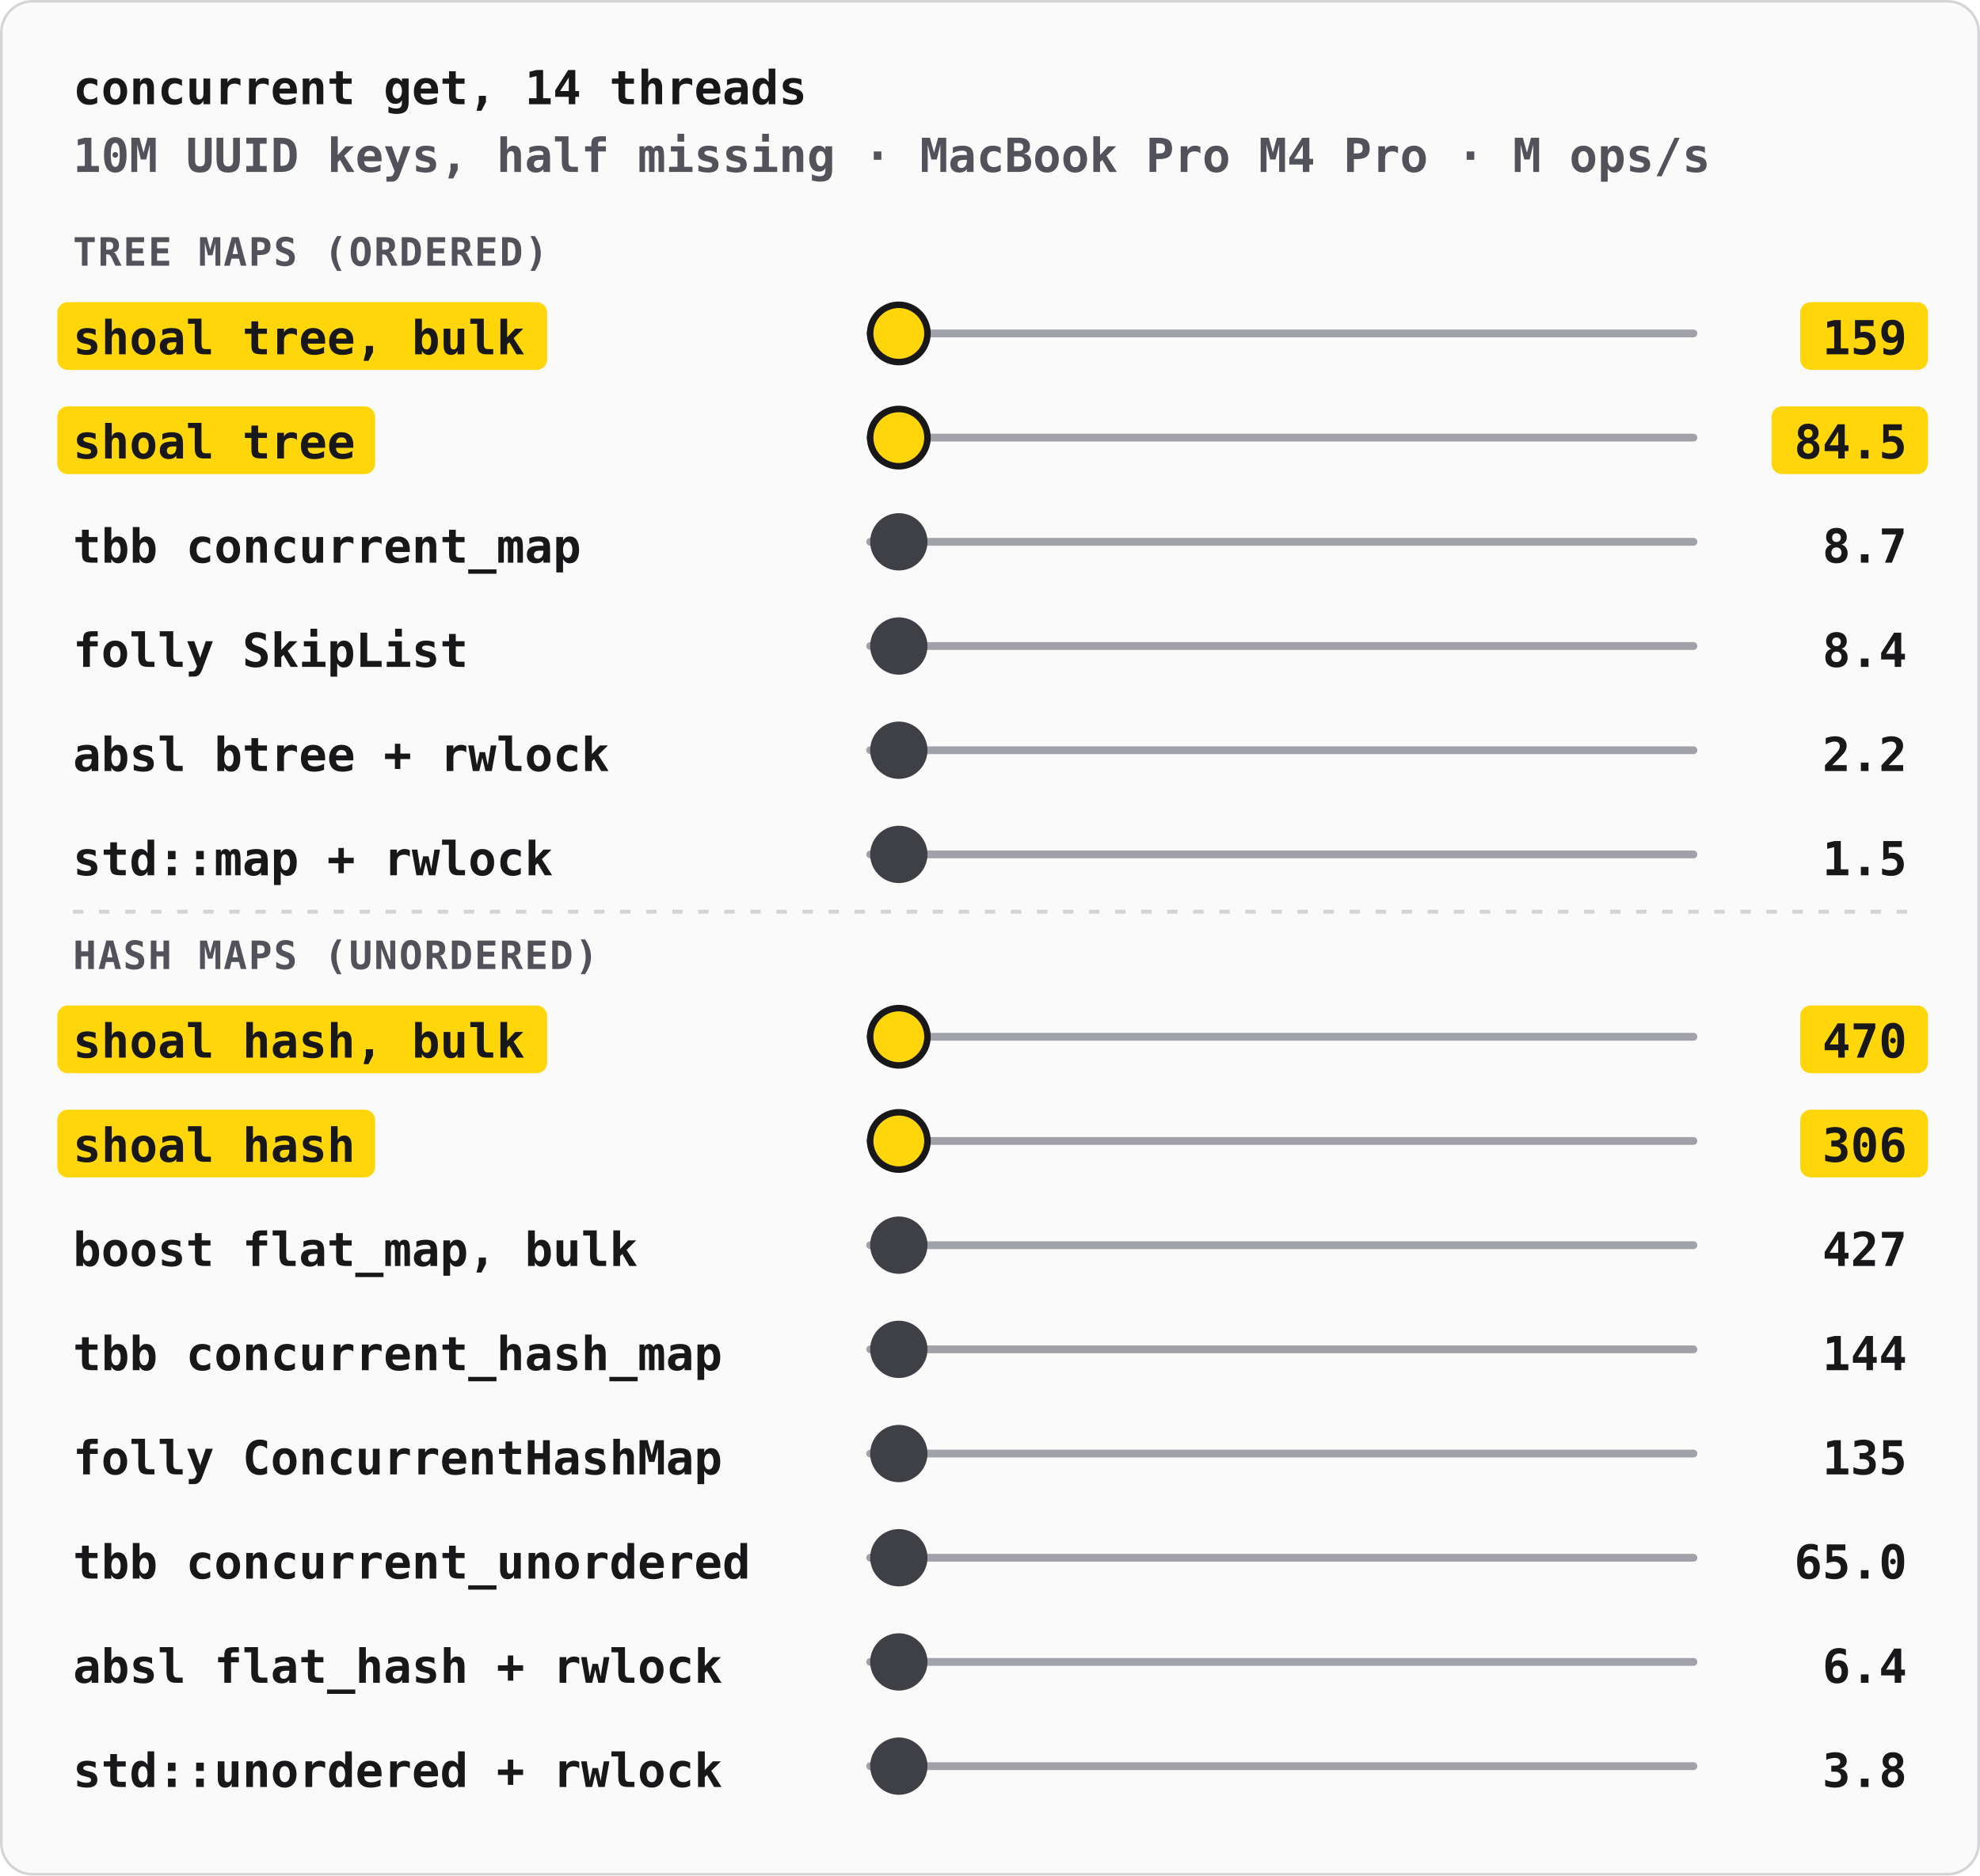
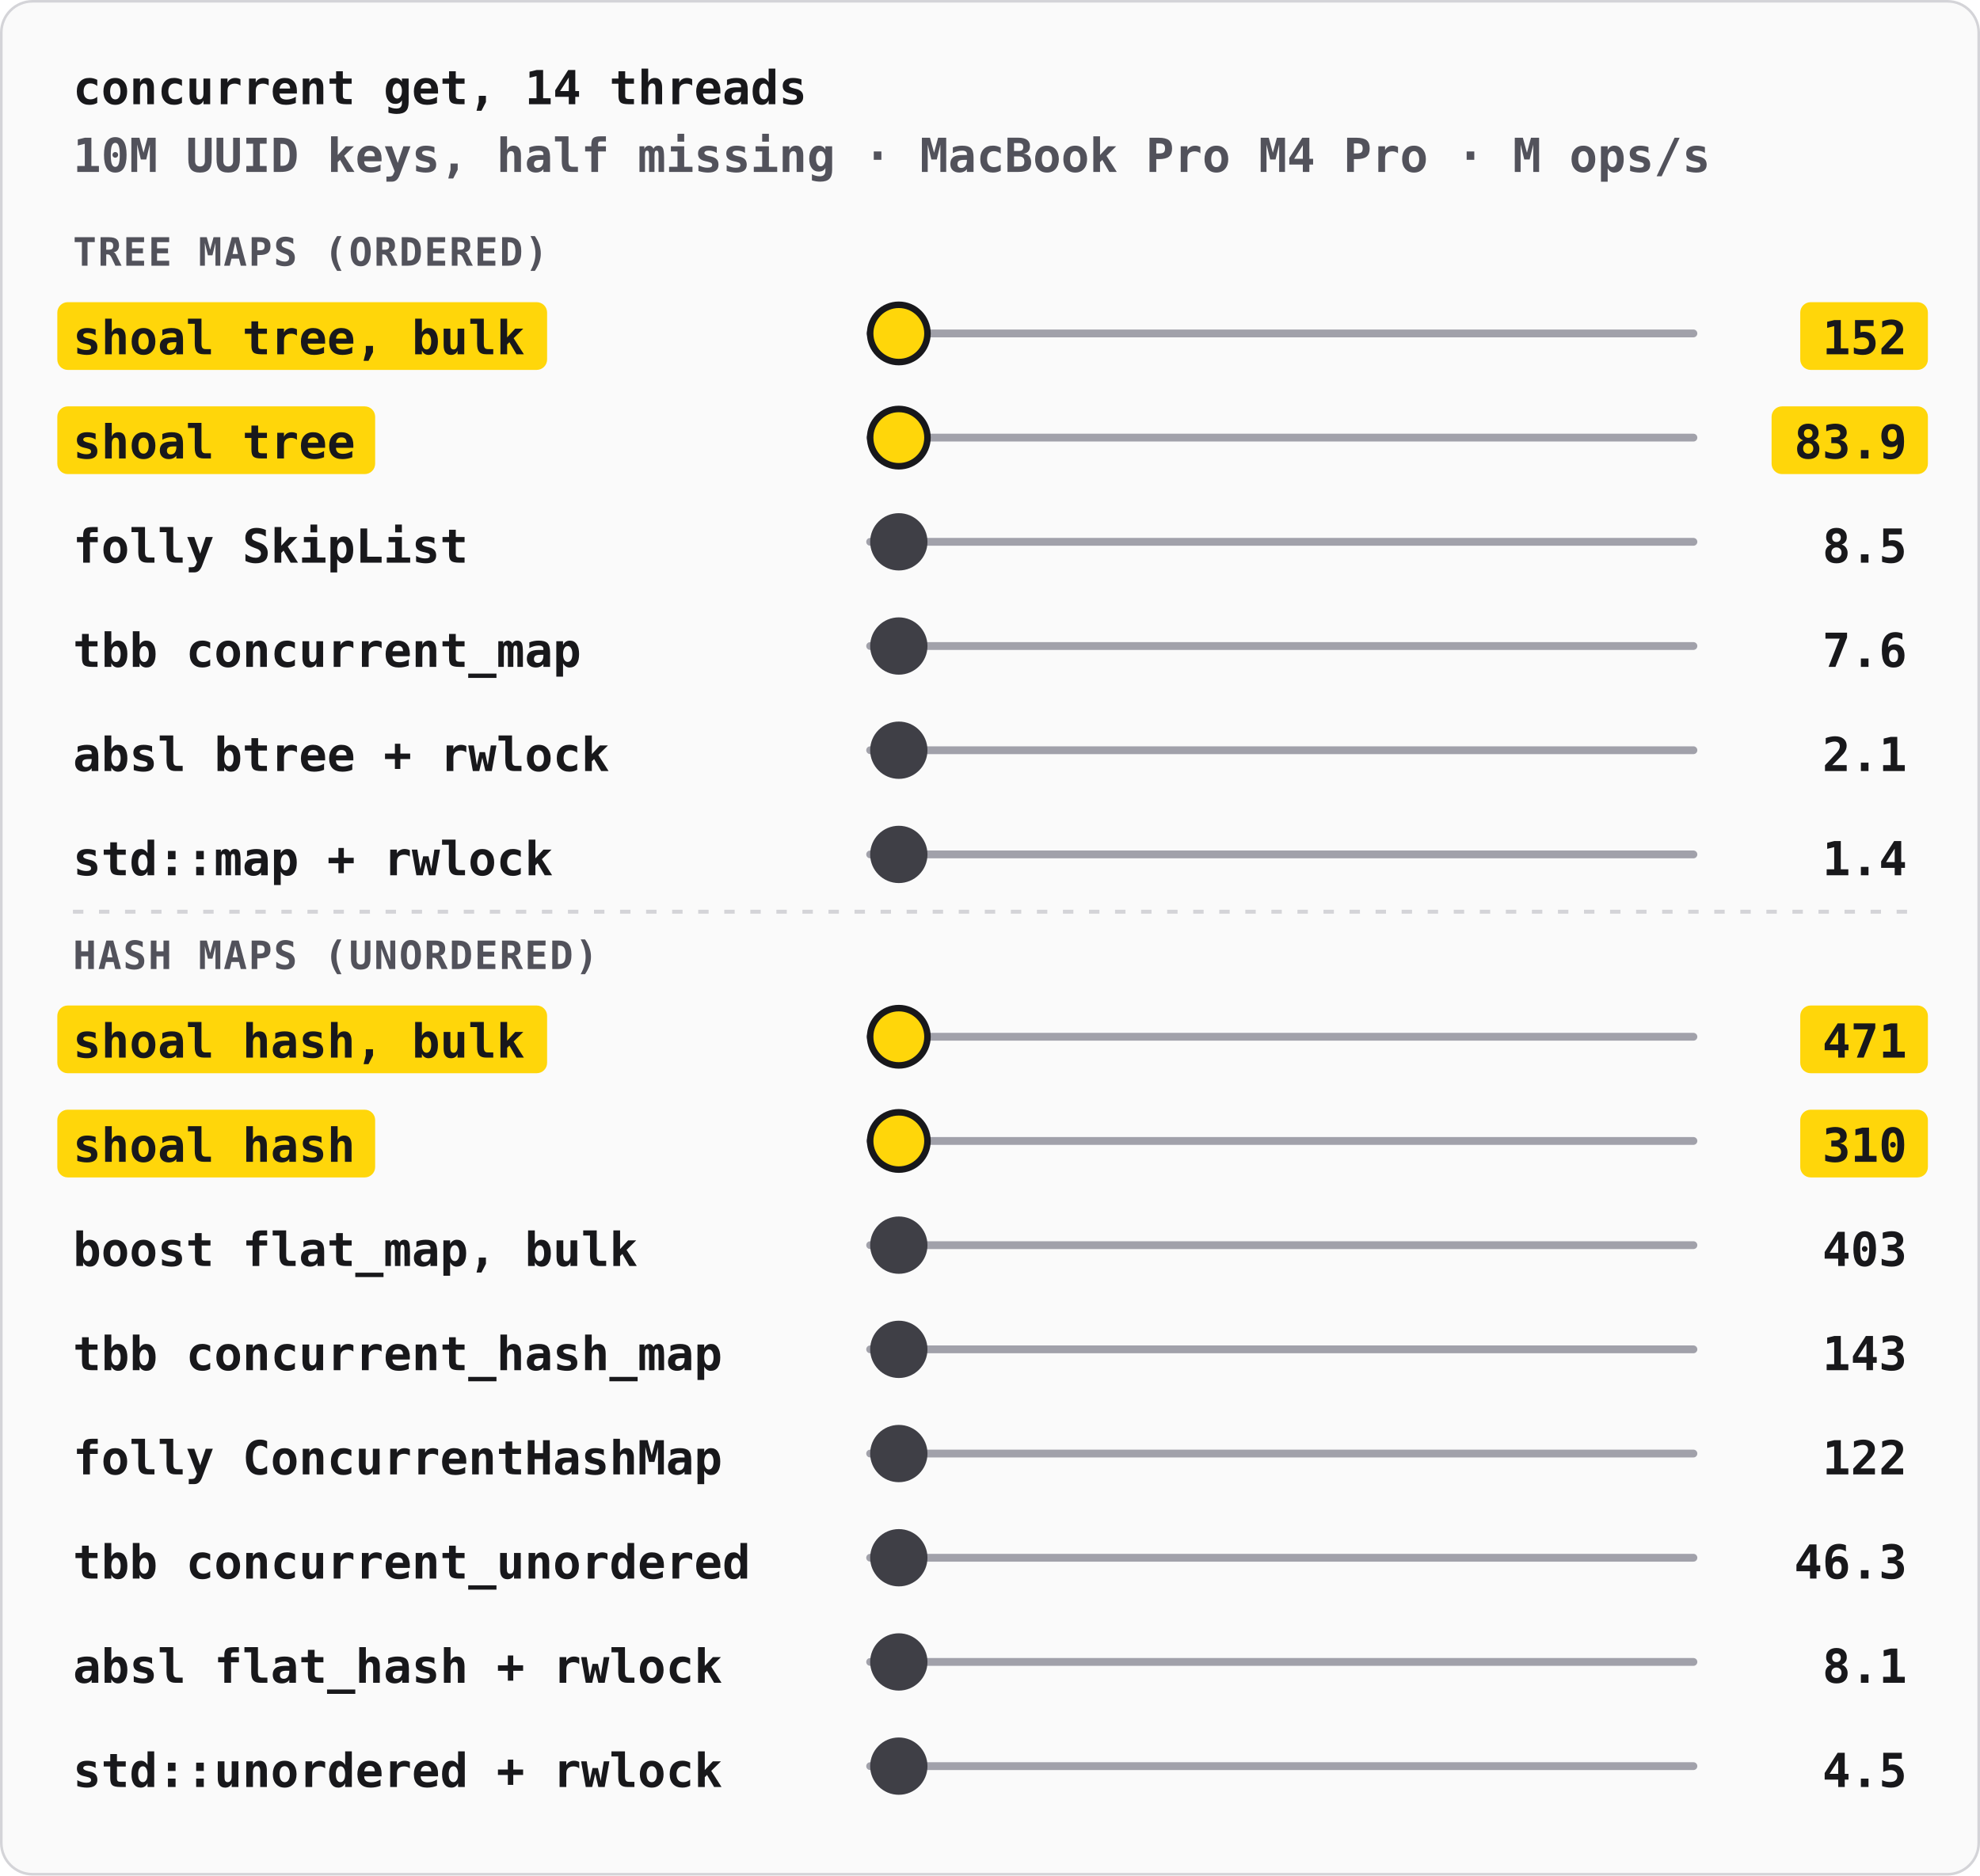
- <svg xmlns="http://www.w3.org/2000/svg" width="760" height="720" viewBox="0 0 760 720" role="img" aria-label="Concurrent get, 14 threads on 10M UUID keys, half missing, MacBook Pro M4 Pro, in million operations per second: shoal tree, bulk 159, shoal tree 84.5, tbb concurrent_map 8.7, folly SkipList 8.4, absl btree + rwlock 2.2, std::map + rwlock 1.5, shoal hash, bulk 470, shoal hash 306, boost flat_map, bulk 427, folly ConcurrentHashMap 135, tbb concurrent_hash_map 144, tbb concurrent_unordered 65.0, absl flat_hash + rwlock 6.4, std::unordered + rwlock 3.8.">
+ <svg xmlns="http://www.w3.org/2000/svg" width="760" height="720" viewBox="0 0 760 720" role="img" aria-label="Concurrent get, 14 threads on 10M UUID keys, half missing, MacBook Pro M4 Pro, in million operations per second: shoal tree, bulk 152, shoal tree 83.9, tbb concurrent_map 7.6, folly SkipList 8.5, absl btree + rwlock 2.1, std::map + rwlock 1.4, shoal hash, bulk 471, shoal hash 310, boost flat_map, bulk 403, folly ConcurrentHashMap 122, tbb concurrent_hash_map 143, tbb concurrent_unordered 46.3, absl flat_hash + rwlock 8.1, std::unordered + rwlock 4.5.">
  <style>
    text { font-family: ui-monospace, SFMono-Regular, Menlo, Consolas, monospace; font-size: 18px; font-weight: 600; fill: #18181b; }
    .title { font-weight: 800; }
    .muted { fill: #52525b; }
    .heat { fill: #52525b; font-size: 15px; font-weight: 700; letter-spacing: 0.04em; }
    .ours { font-weight: 800; }
    .value { text-anchor: end; }
    .highlight { fill: #ffd60a; }
    .track { stroke: #a1a1aa; stroke-width: 3; stroke-linecap: round; }
    .rule { stroke: #d4d4d8; stroke-width: 1.5; stroke-dasharray: 4 6; }
    .ball { animation: bounce linear infinite alternate; }
    @keyframes bounce { to { transform: translateX(294px); } }
  </style>
  <rect x="0.5" y="0.5" width="759" height="719" rx="12" fill="#fafafa" stroke="#d4d4d8" />
  <text class="title" x="28" y="40">concurrent get, 14 threads</text>
  <text class="muted" x="28" y="66">10M UUID keys, half missing · MacBook Pro M4 Pro · M ops/s</text>
  <text class="heat" x="28" y="102">TREE MAPS (ORDERED)</text>
  <rect class="highlight" x="22" y="116" width="188" height="26" rx="4" />
  <rect class="highlight" x="691" y="116" width="49" height="26" rx="4" />
  <text class="ours" x="28" y="136">shoal tree, bulk</text>
  <line class="track" x1="334" y1="128" x2="650" y2="128" />
-   <circle class="ball" cx="345" cy="128" r="11" fill="#ffd60a" stroke="#18181b" stroke-width="2.5" style="animation-duration: 1.77s" />
-   <text class="ours value" x="732" y="136">159</text>
+   <circle class="ball" cx="345" cy="128" r="11" fill="#ffd60a" stroke="#18181b" stroke-width="2.5" style="animation-duration: 1.85s" />
+   <text class="ours value" x="732" y="136">152</text>
  <rect class="highlight" x="22" y="156" width="122" height="26" rx="4" />
  <rect class="highlight" x="680" y="156" width="60" height="26" rx="4" />
  <text class="ours" x="28" y="176">shoal tree</text>
  <line class="track" x1="334" y1="168" x2="650" y2="168" />
-   <circle class="ball" cx="345" cy="168" r="11" fill="#ffd60a" stroke="#18181b" stroke-width="2.5" style="animation-duration: 3.34s" />
-   <text class="ours value" x="732" y="176">84.5</text>
-   <text x="28" y="216">tbb concurrent_map</text>
+   <circle class="ball" cx="345" cy="168" r="11" fill="#ffd60a" stroke="#18181b" stroke-width="2.5" style="animation-duration: 3.37s" />
+   <text class="ours value" x="732" y="176">83.9</text>
+   <text x="28" y="216">folly SkipList</text>
  <line class="track" x1="334" y1="208" x2="650" y2="208" />
-   <circle class="ball" cx="345" cy="208" r="11" fill="#3f3f46" style="animation-duration: 32.39s" />
-   <text class="value" x="732" y="216">8.7</text>
-   <text x="28" y="256">folly SkipList</text>
+   <circle class="ball" cx="345" cy="208" r="11" fill="#3f3f46" style="animation-duration: 33.25s" />
+   <text class="value" x="732" y="216">8.5</text>
+   <text x="28" y="256">tbb concurrent_map</text>
  <line class="track" x1="334" y1="248" x2="650" y2="248" />
-   <circle class="ball" cx="345" cy="248" r="11" fill="#3f3f46" style="animation-duration: 33.55s" />
-   <text class="value" x="732" y="256">8.4</text>
+   <circle class="ball" cx="345" cy="248" r="11" fill="#3f3f46" style="animation-duration: 37.18s" />
+   <text class="value" x="732" y="256">7.6</text>
  <text x="28" y="296">absl btree + rwlock</text>
  <line class="track" x1="334" y1="288" x2="650" y2="288" />
-   <circle class="ball" cx="345" cy="288" r="11" fill="#3f3f46" style="animation-duration: 128.10s" />
-   <text class="value" x="732" y="296">2.2</text>
+   <circle class="ball" cx="345" cy="288" r="11" fill="#3f3f46" style="animation-duration: 134.57s" />
+   <text class="value" x="732" y="296">2.1</text>
  <text x="28" y="336">std::map + rwlock</text>
  <line class="track" x1="334" y1="328" x2="650" y2="328" />
-   <circle class="ball" cx="345" cy="328" r="11" fill="#3f3f46" style="animation-duration: 187.88s" />
-   <text class="value" x="732" y="336">1.5</text>
+   <circle class="ball" cx="345" cy="328" r="11" fill="#3f3f46" style="animation-duration: 201.86s" />
+   <text class="value" x="732" y="336">1.4</text>
  <line class="rule" x1="28" y1="350" x2="732" y2="350" />
  <text class="heat" x="28" y="372">HASH MAPS (UNORDERED)</text>
  <rect class="highlight" x="22" y="386" width="188" height="26" rx="4" />
  <rect class="highlight" x="691" y="386" width="49" height="26" rx="4" />
  <text class="ours" x="28" y="406">shoal hash, bulk</text>
  <line class="track" x1="334" y1="398" x2="650" y2="398" />
  <circle class="ball" cx="345" cy="398" r="11" fill="#ffd60a" stroke="#18181b" stroke-width="2.5" style="animation-duration: 0.60s" />
-   <text class="ours value" x="732" y="406">470</text>
+   <text class="ours value" x="732" y="406">471</text>
  <rect class="highlight" x="22" y="426" width="122" height="26" rx="4" />
  <rect class="highlight" x="691" y="426" width="49" height="26" rx="4" />
  <text class="ours" x="28" y="446">shoal hash</text>
  <line class="track" x1="334" y1="438" x2="650" y2="438" />
-   <circle class="ball" cx="345" cy="438" r="11" fill="#ffd60a" stroke="#18181b" stroke-width="2.5" style="animation-duration: 0.92s" />
-   <text class="ours value" x="732" y="446">306</text>
+   <circle class="ball" cx="345" cy="438" r="11" fill="#ffd60a" stroke="#18181b" stroke-width="2.5" style="animation-duration: 0.91s" />
+   <text class="ours value" x="732" y="446">310</text>
  <text x="28" y="486">boost flat_map, bulk</text>
  <line class="track" x1="334" y1="478" x2="650" y2="478" />
-   <circle class="ball" cx="345" cy="478" r="11" fill="#3f3f46" style="animation-duration: 0.66s" />
-   <text class="value" x="732" y="486">427</text>
+   <circle class="ball" cx="345" cy="478" r="11" fill="#3f3f46" style="animation-duration: 0.70s" />
+   <text class="value" x="732" y="486">403</text>
  <text x="28" y="526">tbb concurrent_hash_map</text>
  <line class="track" x1="334" y1="518" x2="650" y2="518" />
-   <circle class="ball" cx="345" cy="518" r="11" fill="#3f3f46" style="animation-duration: 1.96s" />
-   <text class="value" x="732" y="526">144</text>
+   <circle class="ball" cx="345" cy="518" r="11" fill="#3f3f46" style="animation-duration: 1.97s" />
+   <text class="value" x="732" y="526">143</text>
  <text x="28" y="566">folly ConcurrentHashMap</text>
  <line class="track" x1="334" y1="558" x2="650" y2="558" />
-   <circle class="ball" cx="345" cy="558" r="11" fill="#3f3f46" style="animation-duration: 2.09s" />
-   <text class="value" x="732" y="566">135</text>
+   <circle class="ball" cx="345" cy="558" r="11" fill="#3f3f46" style="animation-duration: 2.32s" />
+   <text class="value" x="732" y="566">122</text>
  <text x="28" y="606">tbb concurrent_unordered</text>
  <line class="track" x1="334" y1="598" x2="650" y2="598" />
-   <circle class="ball" cx="345" cy="598" r="11" fill="#3f3f46" style="animation-duration: 4.34s" />
-   <text class="value" x="732" y="606">65.0</text>
+   <circle class="ball" cx="345" cy="598" r="11" fill="#3f3f46" style="animation-duration: 6.10s" />
+   <text class="value" x="732" y="606">46.3</text>
  <text x="28" y="646">absl flat_hash + rwlock</text>
  <line class="track" x1="334" y1="638" x2="650" y2="638" />
-   <circle class="ball" cx="345" cy="638" r="11" fill="#3f3f46" style="animation-duration: 44.03s" />
-   <text class="value" x="732" y="646">6.4</text>
+   <circle class="ball" cx="345" cy="638" r="11" fill="#3f3f46" style="animation-duration: 34.89s" />
+   <text class="value" x="732" y="646">8.1</text>
  <text x="28" y="686">std::unordered + rwlock</text>
  <line class="track" x1="334" y1="678" x2="650" y2="678" />
-   <circle class="ball" cx="345" cy="678" r="11" fill="#3f3f46" style="animation-duration: 74.16s" />
-   <text class="value" x="732" y="686">3.8</text>
+   <circle class="ball" cx="345" cy="678" r="11" fill="#3f3f46" style="animation-duration: 62.80s" />
+   <text class="value" x="732" y="686">4.5</text>
</svg>
